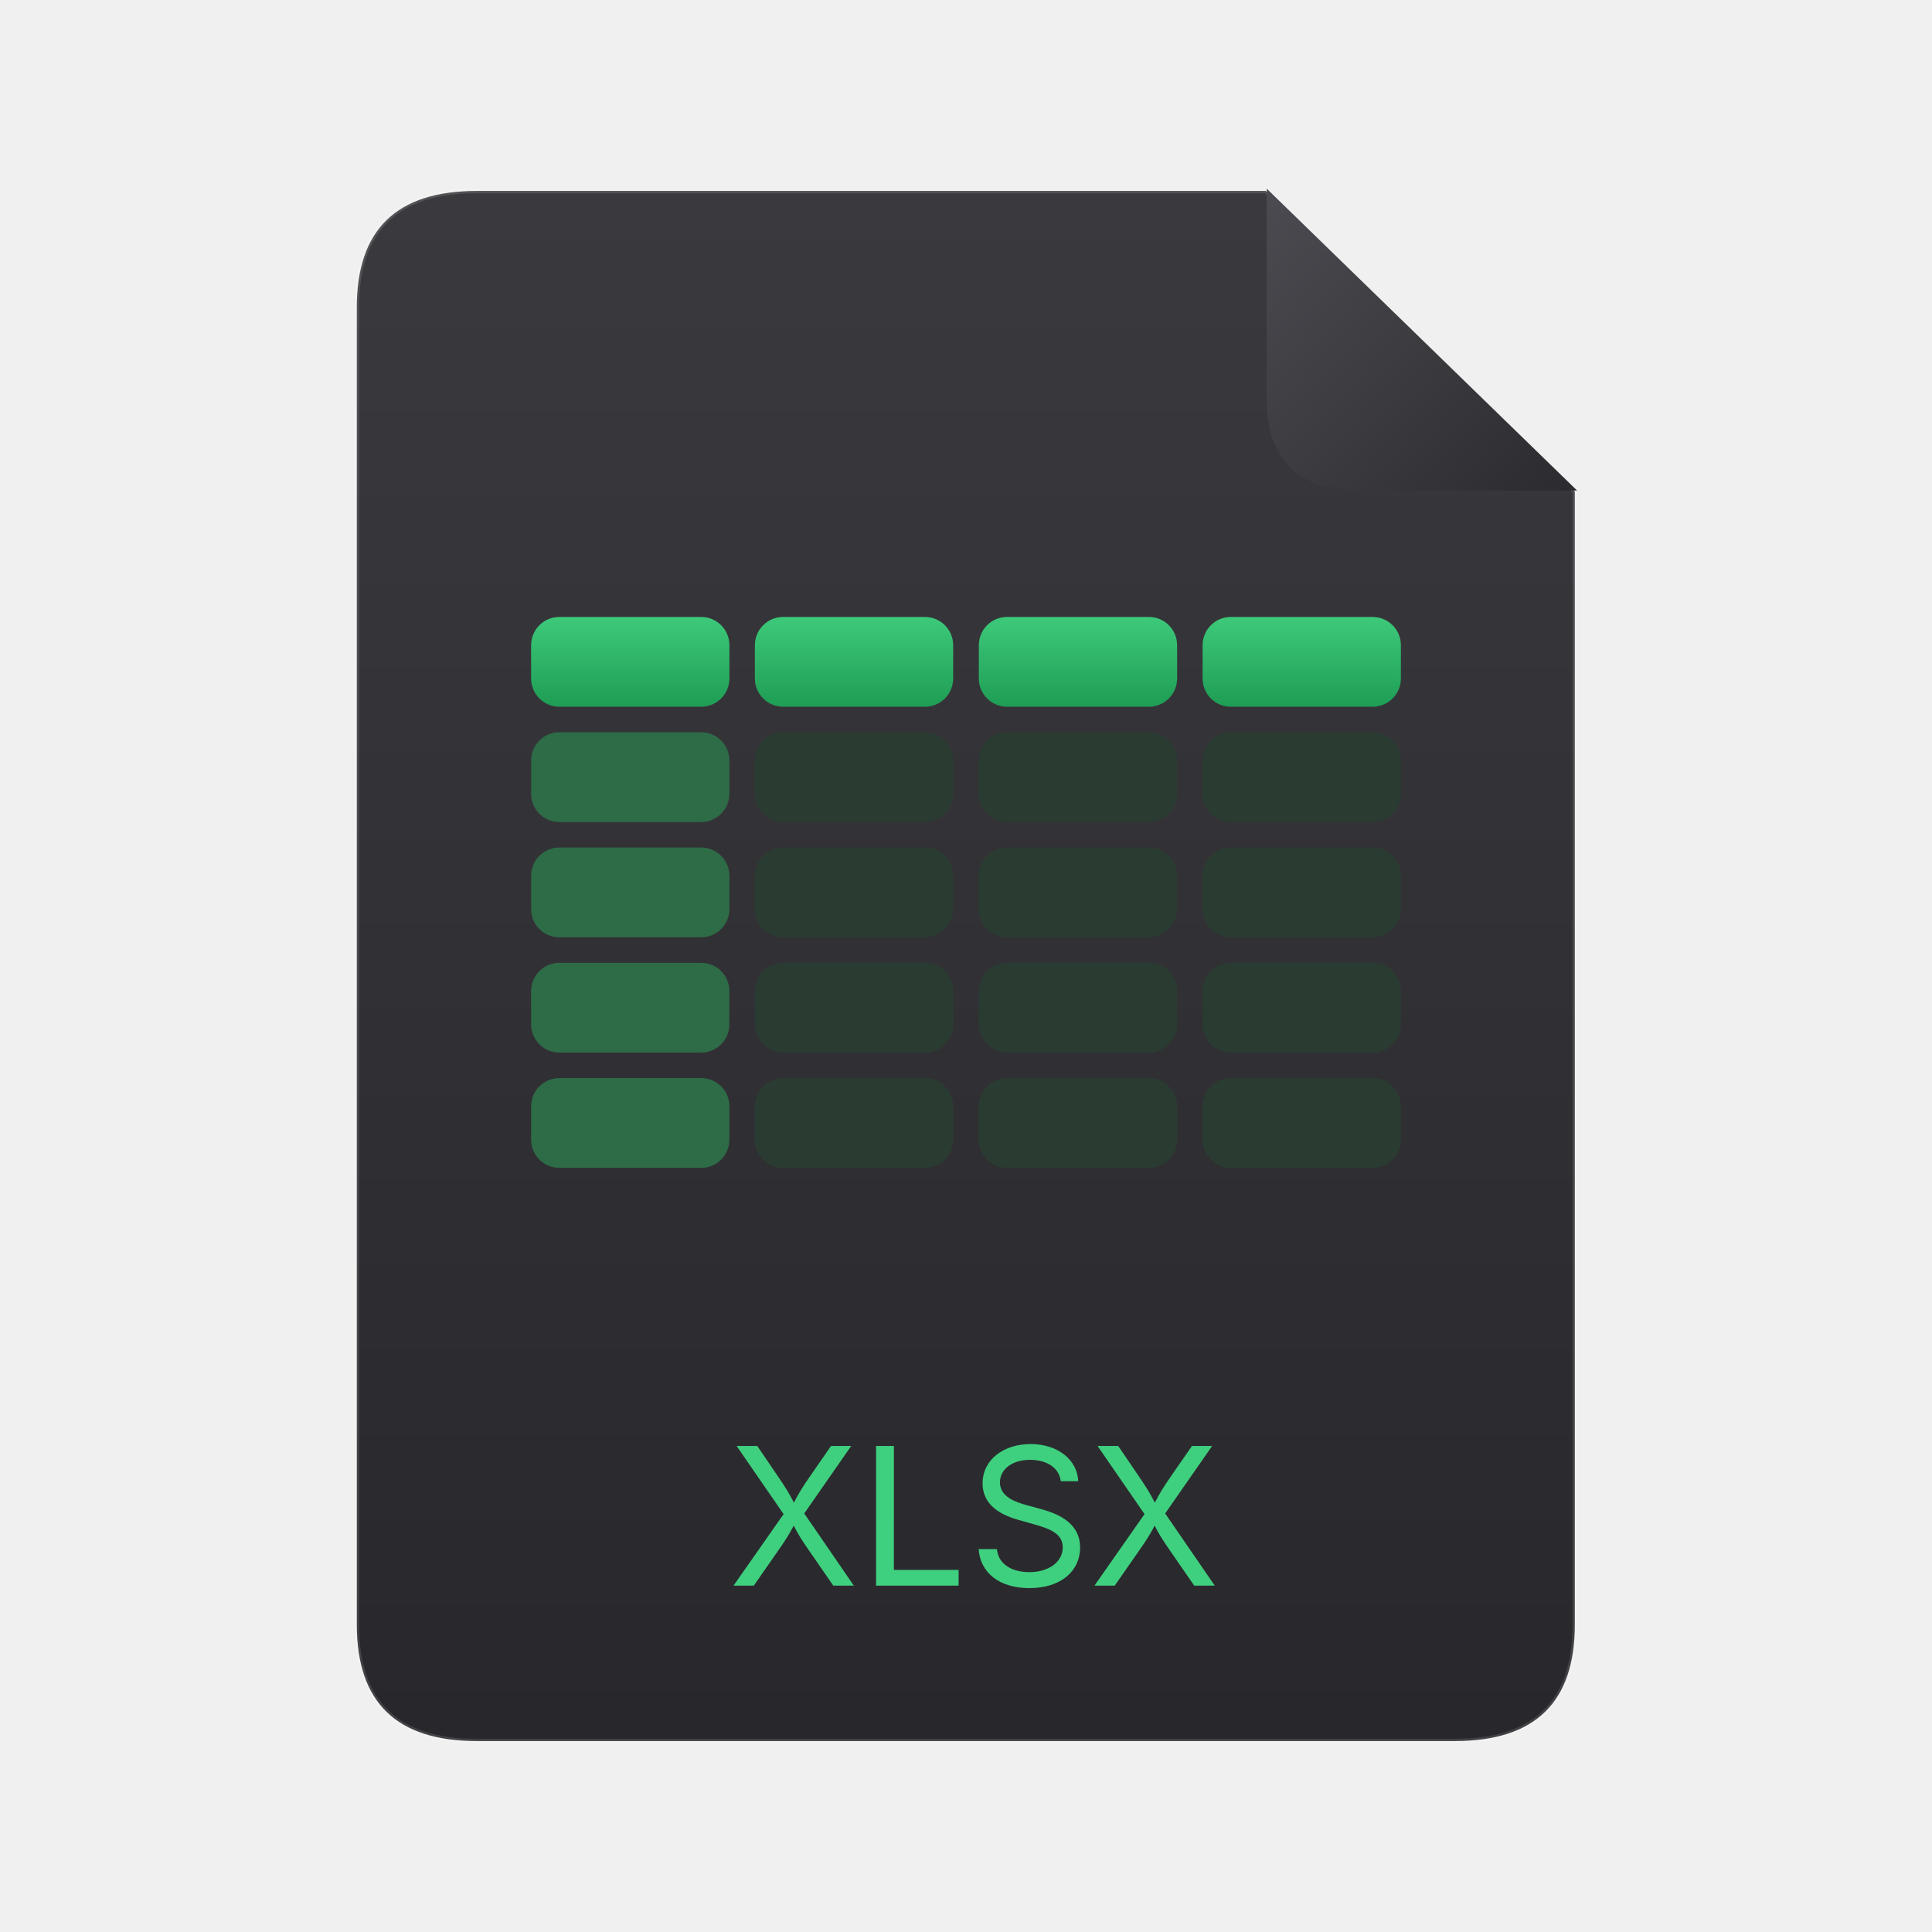
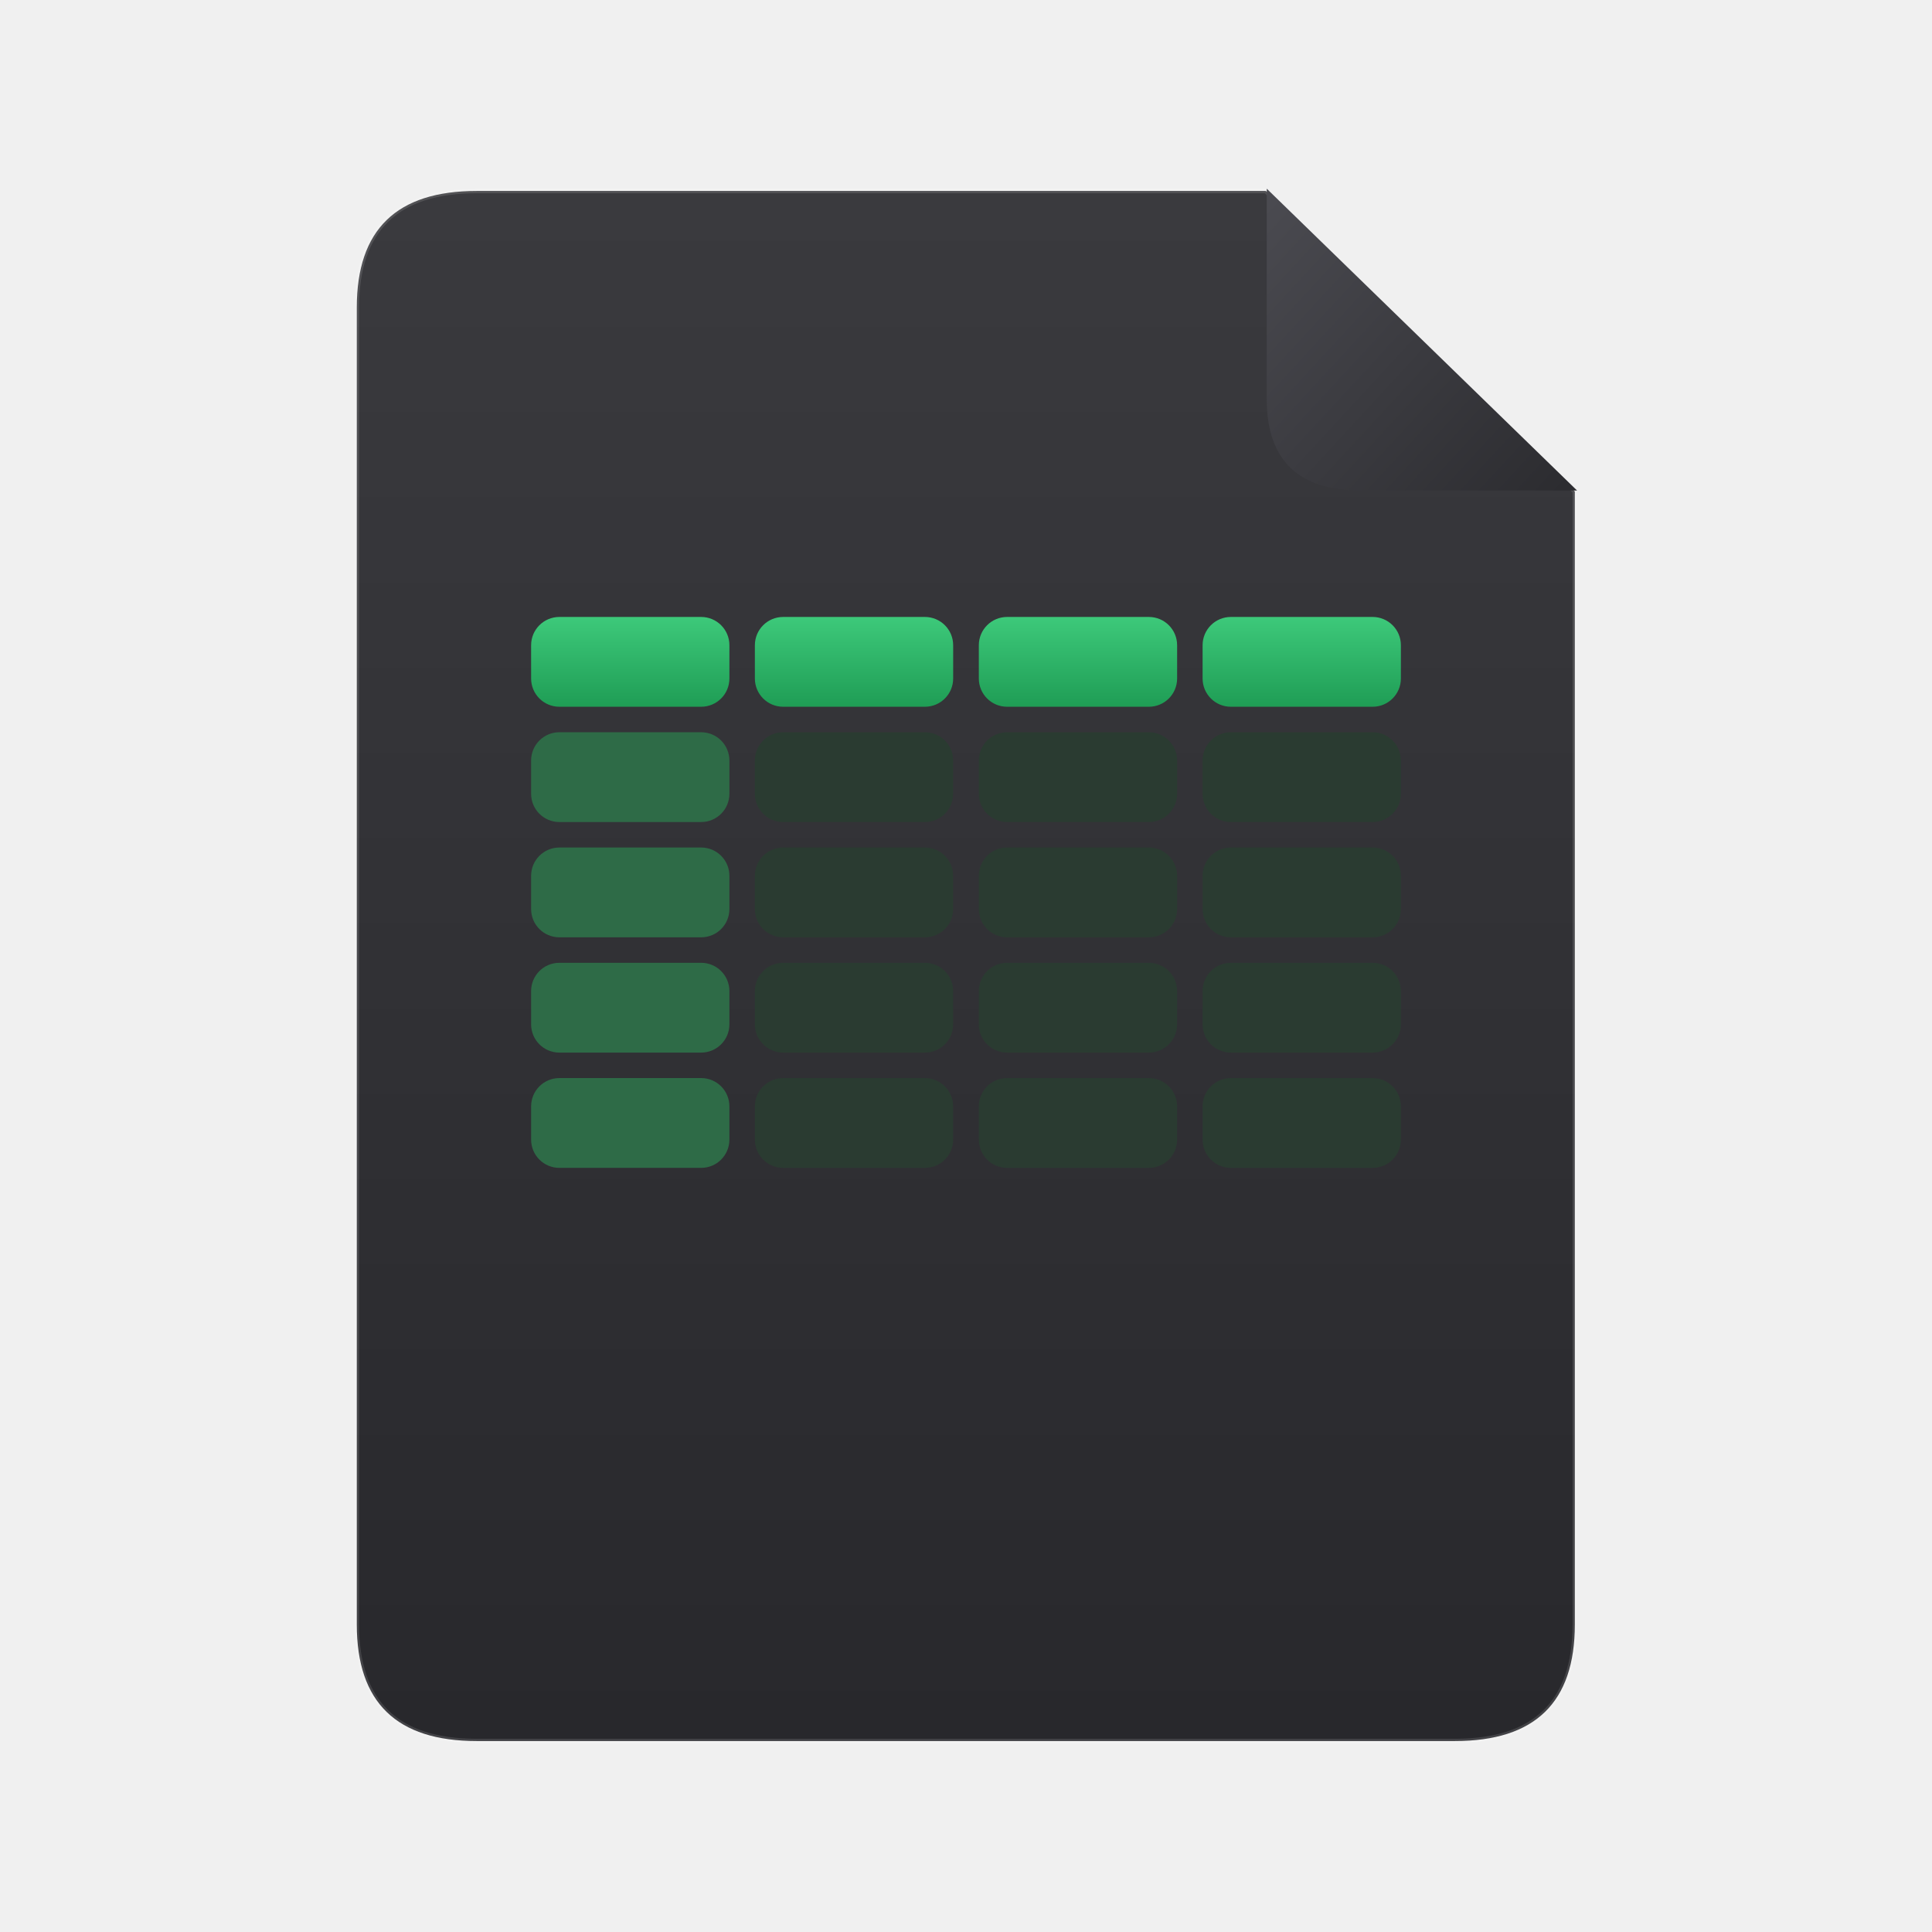
- <svg xmlns="http://www.w3.org/2000/svg" width="1024px" height="1024px" viewBox="0 0 1024 1024" version="1.1">
+ <svg xmlns="http://www.w3.org/2000/svg" xmlns:xlink="http://www.w3.org/1999/xlink" width="1024px" height="1024px" viewBox="0 0 1024 1024" version="1.1">
  <defs>
-     <linearGradient x1="50%" y1="0%" x2="50%" y2="100%" id="linearGradient-1">
+     <path d="M835.9,260 L835.9,861 C835.9,903 814.3,924 771.1,924 L252.7,924 C209.5,924 187.9,903 187.9,861 L187.9,163 C187.9,121 209.5,100 252.7,100 L671.4,100 Z" id="path-1" />
+     <linearGradient x1="50%" y1="0%" x2="50%" y2="100%" id="linearGradient-2">
      <stop stop-color="#3A3A3E" offset="0%" />
      <stop stop-color="#28282C" offset="100%" />
    </linearGradient>
-     <linearGradient x1="50%" y1="0%" x2="50%" y2="100%" id="linearGradient-2">
+     <linearGradient x1="50%" y1="0%" x2="50%" y2="100%" id="linearGradient-3">
      <stop stop-color="#3DC97A" offset="0%" />
      <stop stop-color="#1F9D55" offset="100%" />
    </linearGradient>
-     <linearGradient x1="0%" y1="5.252%" x2="100%" y2="94.748%" id="linearGradient-3">
+     <linearGradient x1="0%" y1="5.252%" x2="100%" y2="94.748%" id="linearGradient-4">
      <stop stop-color="#4A4A50" offset="0%" />
      <stop stop-color="#2C2C30" offset="100%" />
    </linearGradient>
  </defs>
-   <g id="icon-dark" stroke="none" fill="none">
-     <path d="M670.909,101.21 L834.69,260.511 L834.69,861 C834.69,902.324 813.639,922.79 771.1,922.79 L252.7,922.79 C210.161,922.79 189.11,902.324 189.11,861 L189.11,163 C189.11,121.676 210.161,101.21 252.7,101.21 Z" id="Page" stroke-opacity="0.122" stroke="#FFFFFF" stroke-width="2.42" fill="url(#linearGradient-1)" fill-rule="evenodd" />
-     <path d="M296.5,327 L371.6,327 C379.9,327 386.6,333.7 386.6,342 L386.6,359.6 C386.6,367.9 379.9,374.6 371.6,374.6 L296.5,374.6 C288.2,374.6 281.5,367.9 281.5,359.6 L281.5,342 C281.5,333.7 288.2,327 296.5,327 Z M415.1,327 L490.2,327 C498.5,327 505.2,333.7 505.2,342 L505.2,359.6 C505.2,367.9 498.5,374.6 490.2,374.6 L415.1,374.6 C406.8,374.6 400.1,367.9 400.1,359.6 L400.1,342 C400.1,333.7 406.8,327 415.1,327 Z M533.8,327 L608.9,327 C617.2,327 623.9,333.7 623.9,342 L623.9,359.6 C623.9,367.9 617.2,374.6 608.9,374.6 L533.8,374.6 C525.5,374.6 518.8,367.9 518.8,359.6 L518.8,342 C518.8,333.7 525.5,327 533.8,327 Z M652.4,327 L727.5,327 C735.8,327 742.5,333.7 742.5,342 L742.5,359.6 C742.5,367.9 735.8,374.6 727.5,374.6 L652.4,374.6 C644.1,374.6 637.4,367.9 637.4,359.6 L637.4,342 C637.4,333.7 644.1,327 652.4,327 Z" id="Header" fill="url(#linearGradient-2)" fill-rule="evenodd" />
-     <path d="M296.5,388.1 L371.6,388.1 C379.9,388.1 386.6,394.8 386.6,403.1 L386.6,420.7 C386.6,429 379.9,435.7 371.6,435.7 L296.5,435.7 C288.2,435.7 281.5,429 281.5,420.7 L281.5,403.1 C281.5,394.8 288.2,388.1 296.5,388.1 Z M296.5,449.2 L371.6,449.2 C379.9,449.2 386.6,455.9 386.6,464.2 L386.6,481.8 C386.6,490.1 379.9,496.8 371.6,496.8 L296.5,496.8 C288.2,496.8 281.5,490.1 281.5,481.8 L281.5,464.2 C281.5,455.9 288.2,449.2 296.5,449.2 Z M296.5,510.3 L371.6,510.3 C379.9,510.3 386.6,517 386.6,525.3 L386.6,542.9 C386.6,551.2 379.9,557.9 371.6,557.9 L296.5,557.9 C288.2,557.9 281.5,551.2 281.5,542.9 L281.5,525.3 C281.5,517 288.2,510.3 296.5,510.3 Z M296.5,571.4 L371.6,571.4 C379.9,571.4 386.6,578.1 386.6,586.4 L386.6,604 C386.6,612.3 379.9,619 371.6,619 L296.5,619 C288.2,619 281.5,612.3 281.5,604 L281.5,586.4 C281.5,578.1 288.2,571.4 296.5,571.4 Z" id="Labels" fill="#2E6B47" fill-rule="evenodd" />
-     <path d="M415.1,388.1 L490.2,388.1 C498.5,388.1 505.2,394.8 505.2,403.1 L505.2,420.7 C505.2,429 498.5,435.7 490.2,435.7 L415.1,435.7 C406.8,435.7 400.1,429 400.1,420.7 L400.1,403.1 C400.1,394.8 406.8,388.1 415.1,388.1 Z M533.8,388.1 L608.9,388.1 C617.2,388.1 623.9,394.8 623.9,403.1 L623.9,420.7 C623.9,429 617.2,435.7 608.9,435.7 L533.8,435.7 C525.5,435.7 518.8,429 518.8,420.7 L518.8,403.1 C518.8,394.8 525.5,388.1 533.8,388.1 Z M652.4,388.1 L727.5,388.1 C735.8,388.1 742.5,394.8 742.5,403.1 L742.5,420.7 C742.5,429 735.8,435.7 727.5,435.7 L652.4,435.7 C644.1,435.7 637.4,429 637.4,420.7 L637.4,403.1 C637.4,394.8 644.1,388.1 652.4,388.1 Z M415.1,449.2 L490.2,449.2 C498.5,449.2 505.2,455.9 505.2,464.2 L505.2,481.8 C505.2,490.1 498.5,496.8 490.2,496.8 L415.1,496.8 C406.8,496.8 400.1,490.1 400.1,481.8 L400.1,464.2 C400.1,455.9 406.8,449.2 415.1,449.2 Z M533.8,449.2 L608.9,449.2 C617.2,449.2 623.9,455.9 623.9,464.2 L623.9,481.8 C623.9,490.1 617.2,496.8 608.9,496.8 L533.8,496.8 C525.5,496.8 518.8,490.1 518.8,481.8 L518.8,464.2 C518.8,455.9 525.5,449.2 533.8,449.2 Z M652.4,449.2 L727.5,449.2 C735.8,449.2 742.5,455.9 742.5,464.2 L742.5,481.8 C742.5,490.1 735.8,496.8 727.5,496.8 L652.4,496.8 C644.1,496.8 637.4,490.1 637.4,481.8 L637.4,464.2 C637.4,455.9 644.1,449.2 652.4,449.2 Z M415.1,510.3 L490.2,510.3 C498.5,510.3 505.2,517 505.2,525.3 L505.2,542.9 C505.2,551.2 498.5,557.9 490.2,557.9 L415.1,557.9 C406.8,557.9 400.1,551.2 400.1,542.9 L400.1,525.3 C400.1,517 406.8,510.3 415.1,510.3 Z M533.8,510.3 L608.9,510.3 C617.2,510.3 623.9,517 623.9,525.3 L623.9,542.9 C623.9,551.2 617.2,557.9 608.9,557.9 L533.8,557.9 C525.5,557.9 518.8,551.2 518.8,542.9 L518.8,525.3 C518.8,517 525.5,510.3 533.8,510.3 Z M652.4,510.3 L727.5,510.3 C735.8,510.3 742.5,517 742.5,525.3 L742.5,542.9 C742.5,551.2 735.8,557.9 727.5,557.9 L652.4,557.9 C644.1,557.9 637.4,551.2 637.4,542.9 L637.4,525.3 C637.4,517 644.1,510.3 652.4,510.3 Z M415.1,571.4 L490.2,571.4 C498.5,571.4 505.2,578.1 505.2,586.4 L505.2,604 C505.2,612.3 498.5,619 490.2,619 L415.1,619 C406.8,619 400.1,612.3 400.1,604 L400.1,586.4 C400.1,578.1 406.8,571.4 415.1,571.4 Z M533.8,571.4 L608.9,571.4 C617.2,571.4 623.9,578.1 623.9,586.4 L623.9,604 C623.9,612.3 617.2,619 608.9,619 L533.8,619 C525.5,619 518.8,612.3 518.8,604 L518.8,586.4 C518.8,578.1 525.5,571.4 533.8,571.4 Z M652.4,571.4 L727.5,571.4 C735.8,571.4 742.5,578.1 742.5,586.4 L742.5,604 C742.5,612.3 735.8,619 727.5,619 L652.4,619 C644.1,619 637.4,612.3 637.4,604 L637.4,586.4 C637.4,578.1 644.1,571.4 652.4,571.4 Z" id="Cells" fill="#2A3B31" fill-rule="evenodd" />
-     <text id="Extension" font-family="Inter-Regular_Medium, Inter" font-size="101.788" font-weight="400" fill="#3FD07F">
-       <tspan x="385.952" y="840.43">XLSX</tspan>
-     </text>
-     <path d="M671.4,100 L835.9,260 L721.3,260 C688.1,260 671.4,243.8 671.4,211.5 L671.4,100 Z" id="Corner" fill="url(#linearGradient-3)" fill-rule="evenodd" />
+   <g id="icon-dark" stroke="none" fill="none" xlink:href="#path-1" fill-rule="evenodd">
+     <path d="M670.909,101.21 L834.69,260.511 L834.69,861 C834.69,902.324 813.639,922.79 771.1,922.79 L252.7,922.79 C210.161,922.79 189.11,902.324 189.11,861 L189.11,163 C189.11,121.676 210.161,101.21 252.7,101.21 Z" id="Page" stroke-opacity="0.122" stroke="#FFFFFF" stroke-width="2.42" fill="url(#linearGradient-2)" />
+     <path d="M296.5,327 L371.6,327 C379.9,327 386.6,333.7 386.6,342 L386.6,359.6 C386.6,367.9 379.9,374.6 371.6,374.6 L296.5,374.6 C288.2,374.6 281.5,367.9 281.5,359.6 L281.5,342 C281.5,333.7 288.2,327 296.5,327 Z M415.1,327 L490.2,327 C498.5,327 505.2,333.7 505.2,342 L505.2,359.6 C505.2,367.9 498.5,374.6 490.2,374.6 L415.1,374.6 C406.8,374.6 400.1,367.9 400.1,359.6 L400.1,342 C400.1,333.7 406.8,327 415.1,327 Z M533.8,327 L608.9,327 C617.2,327 623.9,333.7 623.9,342 L623.9,359.6 C623.9,367.9 617.2,374.6 608.9,374.6 L533.8,374.6 C525.5,374.6 518.8,367.9 518.8,359.6 L518.8,342 C518.8,333.7 525.5,327 533.8,327 Z M652.4,327 L727.5,327 C735.8,327 742.5,333.7 742.5,342 L742.5,359.6 C742.5,367.9 735.8,374.6 727.5,374.6 L652.4,374.6 C644.1,374.6 637.4,367.9 637.4,359.6 L637.4,342 C637.4,333.7 644.1,327 652.4,327 Z" id="Header" fill="url(#linearGradient-3)" />
+     <path d="M296.5,388.1 L371.6,388.1 C379.9,388.1 386.6,394.8 386.6,403.1 L386.6,420.7 C386.6,429 379.9,435.7 371.6,435.7 L296.5,435.7 C288.2,435.7 281.5,429 281.5,420.7 L281.5,403.1 C281.5,394.8 288.2,388.1 296.5,388.1 Z M296.5,449.2 L371.6,449.2 C379.9,449.2 386.6,455.9 386.6,464.2 L386.6,481.8 C386.6,490.1 379.9,496.8 371.6,496.8 L296.5,496.8 C288.2,496.8 281.5,490.1 281.5,481.8 L281.5,464.2 C281.5,455.9 288.2,449.2 296.5,449.2 Z M296.5,510.3 L371.6,510.3 C379.9,510.3 386.6,517 386.6,525.3 L386.6,542.9 C386.6,551.2 379.9,557.9 371.6,557.9 L296.5,557.9 C288.2,557.9 281.5,551.2 281.5,542.9 L281.5,525.3 C281.5,517 288.2,510.3 296.5,510.3 Z M296.5,571.4 L371.6,571.4 C379.9,571.4 386.6,578.1 386.6,586.4 L386.6,604 C386.6,612.3 379.9,619 371.6,619 L296.5,619 C288.2,619 281.5,612.3 281.5,604 L281.5,586.4 C281.5,578.1 288.2,571.4 296.5,571.4 Z" id="Labels" fill="#2E6B47" />
+     <path d="M415.1,388.1 L490.2,388.1 C498.5,388.1 505.2,394.8 505.2,403.1 L505.2,420.7 C505.2,429 498.5,435.7 490.2,435.7 L415.1,435.7 C406.8,435.7 400.1,429 400.1,420.7 L400.1,403.1 C400.1,394.8 406.8,388.1 415.1,388.1 Z M533.8,388.1 L608.9,388.1 C617.2,388.1 623.9,394.8 623.9,403.1 L623.9,420.7 C623.9,429 617.2,435.7 608.9,435.7 L533.8,435.7 C525.5,435.7 518.8,429 518.8,420.7 L518.8,403.1 C518.8,394.8 525.5,388.1 533.8,388.1 Z M652.4,388.1 L727.5,388.1 C735.8,388.1 742.5,394.8 742.5,403.1 L742.5,420.7 C742.5,429 735.8,435.7 727.5,435.7 L652.4,435.7 C644.1,435.7 637.4,429 637.4,420.7 L637.4,403.1 C637.4,394.8 644.1,388.1 652.4,388.1 Z M415.1,449.2 L490.2,449.2 C498.5,449.2 505.2,455.9 505.2,464.2 L505.2,481.8 C505.2,490.1 498.5,496.8 490.2,496.8 L415.1,496.8 C406.8,496.8 400.1,490.1 400.1,481.8 L400.1,464.2 C400.1,455.9 406.8,449.2 415.1,449.2 Z M533.8,449.2 L608.9,449.2 C617.2,449.2 623.9,455.9 623.9,464.2 L623.9,481.8 C623.9,490.1 617.2,496.8 608.9,496.8 L533.8,496.8 C525.5,496.8 518.8,490.1 518.8,481.8 L518.8,464.2 C518.8,455.9 525.5,449.2 533.8,449.2 Z M652.4,449.2 L727.5,449.2 C735.8,449.2 742.5,455.9 742.5,464.2 L742.5,481.8 C742.5,490.1 735.8,496.8 727.5,496.8 L652.4,496.8 C644.1,496.8 637.4,490.1 637.4,481.8 L637.4,464.2 C637.4,455.9 644.1,449.2 652.4,449.2 Z M415.1,510.3 L490.2,510.3 C498.5,510.3 505.2,517 505.2,525.3 L505.2,542.9 C505.2,551.2 498.5,557.9 490.2,557.9 L415.1,557.9 C406.8,557.9 400.1,551.2 400.1,542.9 L400.1,525.3 C400.1,517 406.8,510.3 415.1,510.3 Z M533.8,510.3 L608.9,510.3 C617.2,510.3 623.9,517 623.9,525.3 L623.9,542.9 C623.9,551.2 617.2,557.9 608.9,557.9 L533.8,557.9 C525.5,557.9 518.8,551.2 518.8,542.9 L518.8,525.3 C518.8,517 525.5,510.3 533.8,510.3 Z M652.4,510.3 L727.5,510.3 C735.8,510.3 742.5,517 742.5,525.3 L742.5,542.9 C742.5,551.2 735.8,557.9 727.5,557.9 L652.4,557.9 C644.1,557.9 637.4,551.2 637.4,542.9 L637.4,525.3 C637.4,517 644.1,510.3 652.4,510.3 Z M415.1,571.4 L490.2,571.4 C498.5,571.4 505.2,578.1 505.2,586.4 L505.2,604 C505.2,612.3 498.5,619 490.2,619 L415.1,619 C406.8,619 400.1,612.3 400.1,604 L400.1,586.4 C400.1,578.1 406.8,571.4 415.1,571.4 Z M533.8,571.4 L608.9,571.4 C617.2,571.4 623.9,578.1 623.9,586.4 L623.9,604 C623.9,612.3 617.2,619 608.9,619 L533.8,619 C525.5,619 518.8,612.3 518.8,604 L518.8,586.4 C518.8,578.1 525.5,571.4 533.8,571.4 Z M652.4,571.4 L727.5,571.4 C735.8,571.4 742.5,578.1 742.5,586.4 L742.5,604 C742.5,612.3 735.8,619 727.5,619 L652.4,619 C644.1,619 637.4,612.3 637.4,604 L637.4,586.4 C637.4,578.1 644.1,571.4 652.4,571.4 Z" id="Cells" fill="#2A3B31" />
+     <path d="M671.4,100 L835.9,260 L721.3,260 C688.1,260 671.4,243.8 671.4,211.5 L671.4,100 Z" id="Corner" fill="url(#linearGradient-4)" />
  </g>
</svg>
